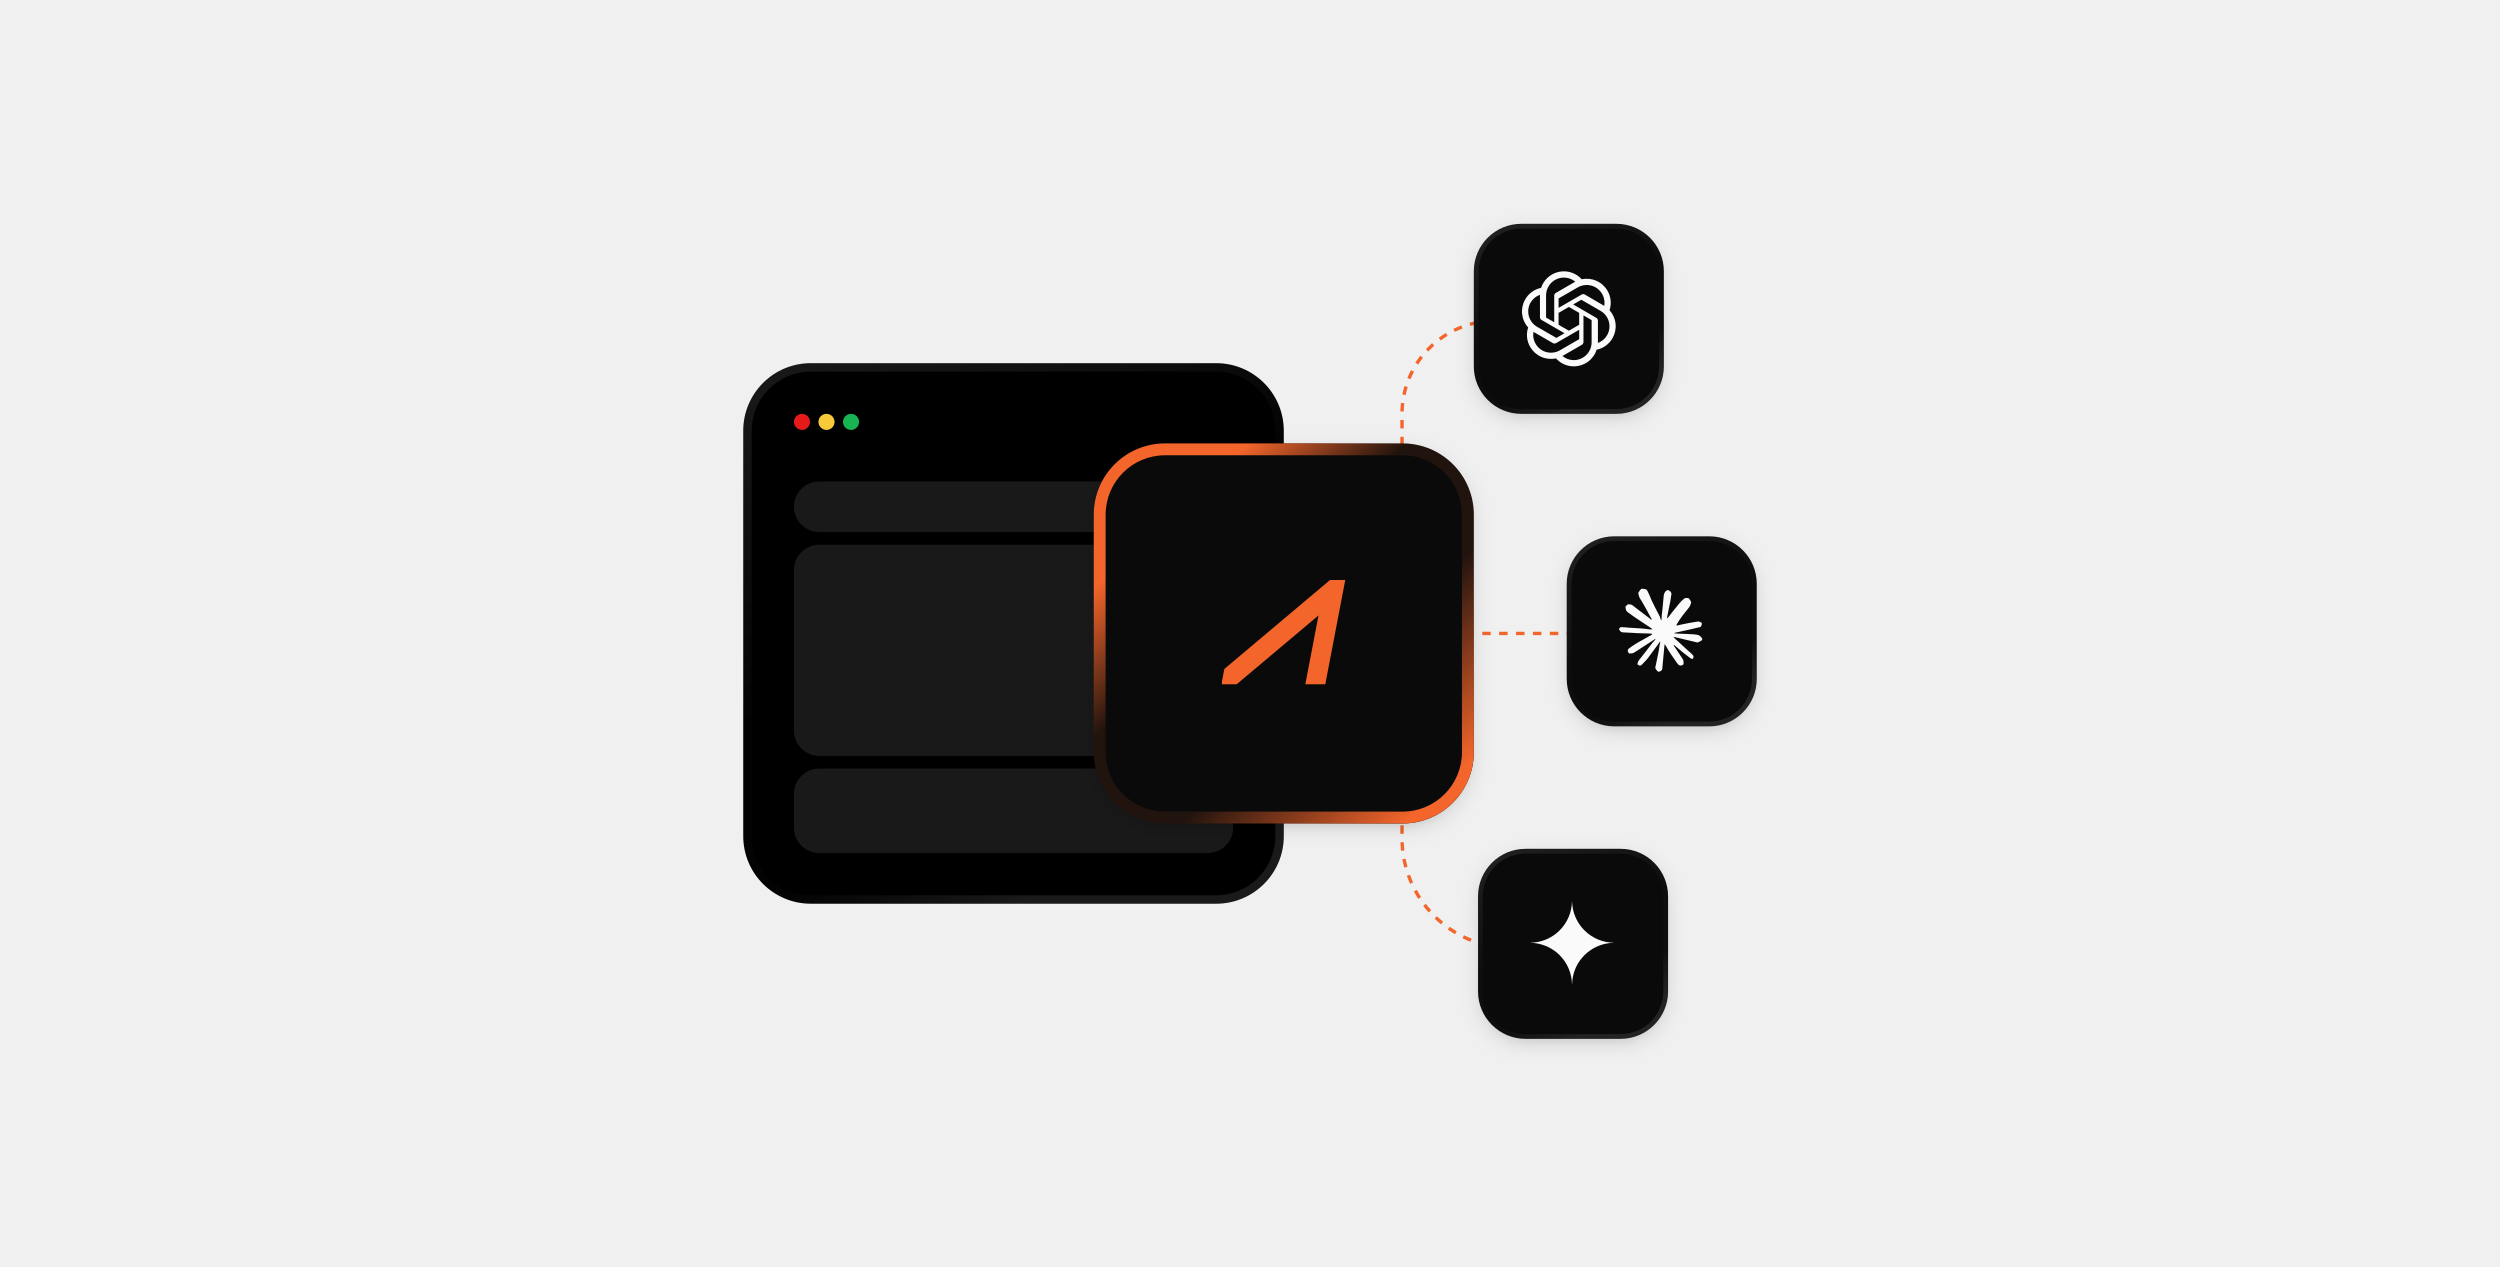
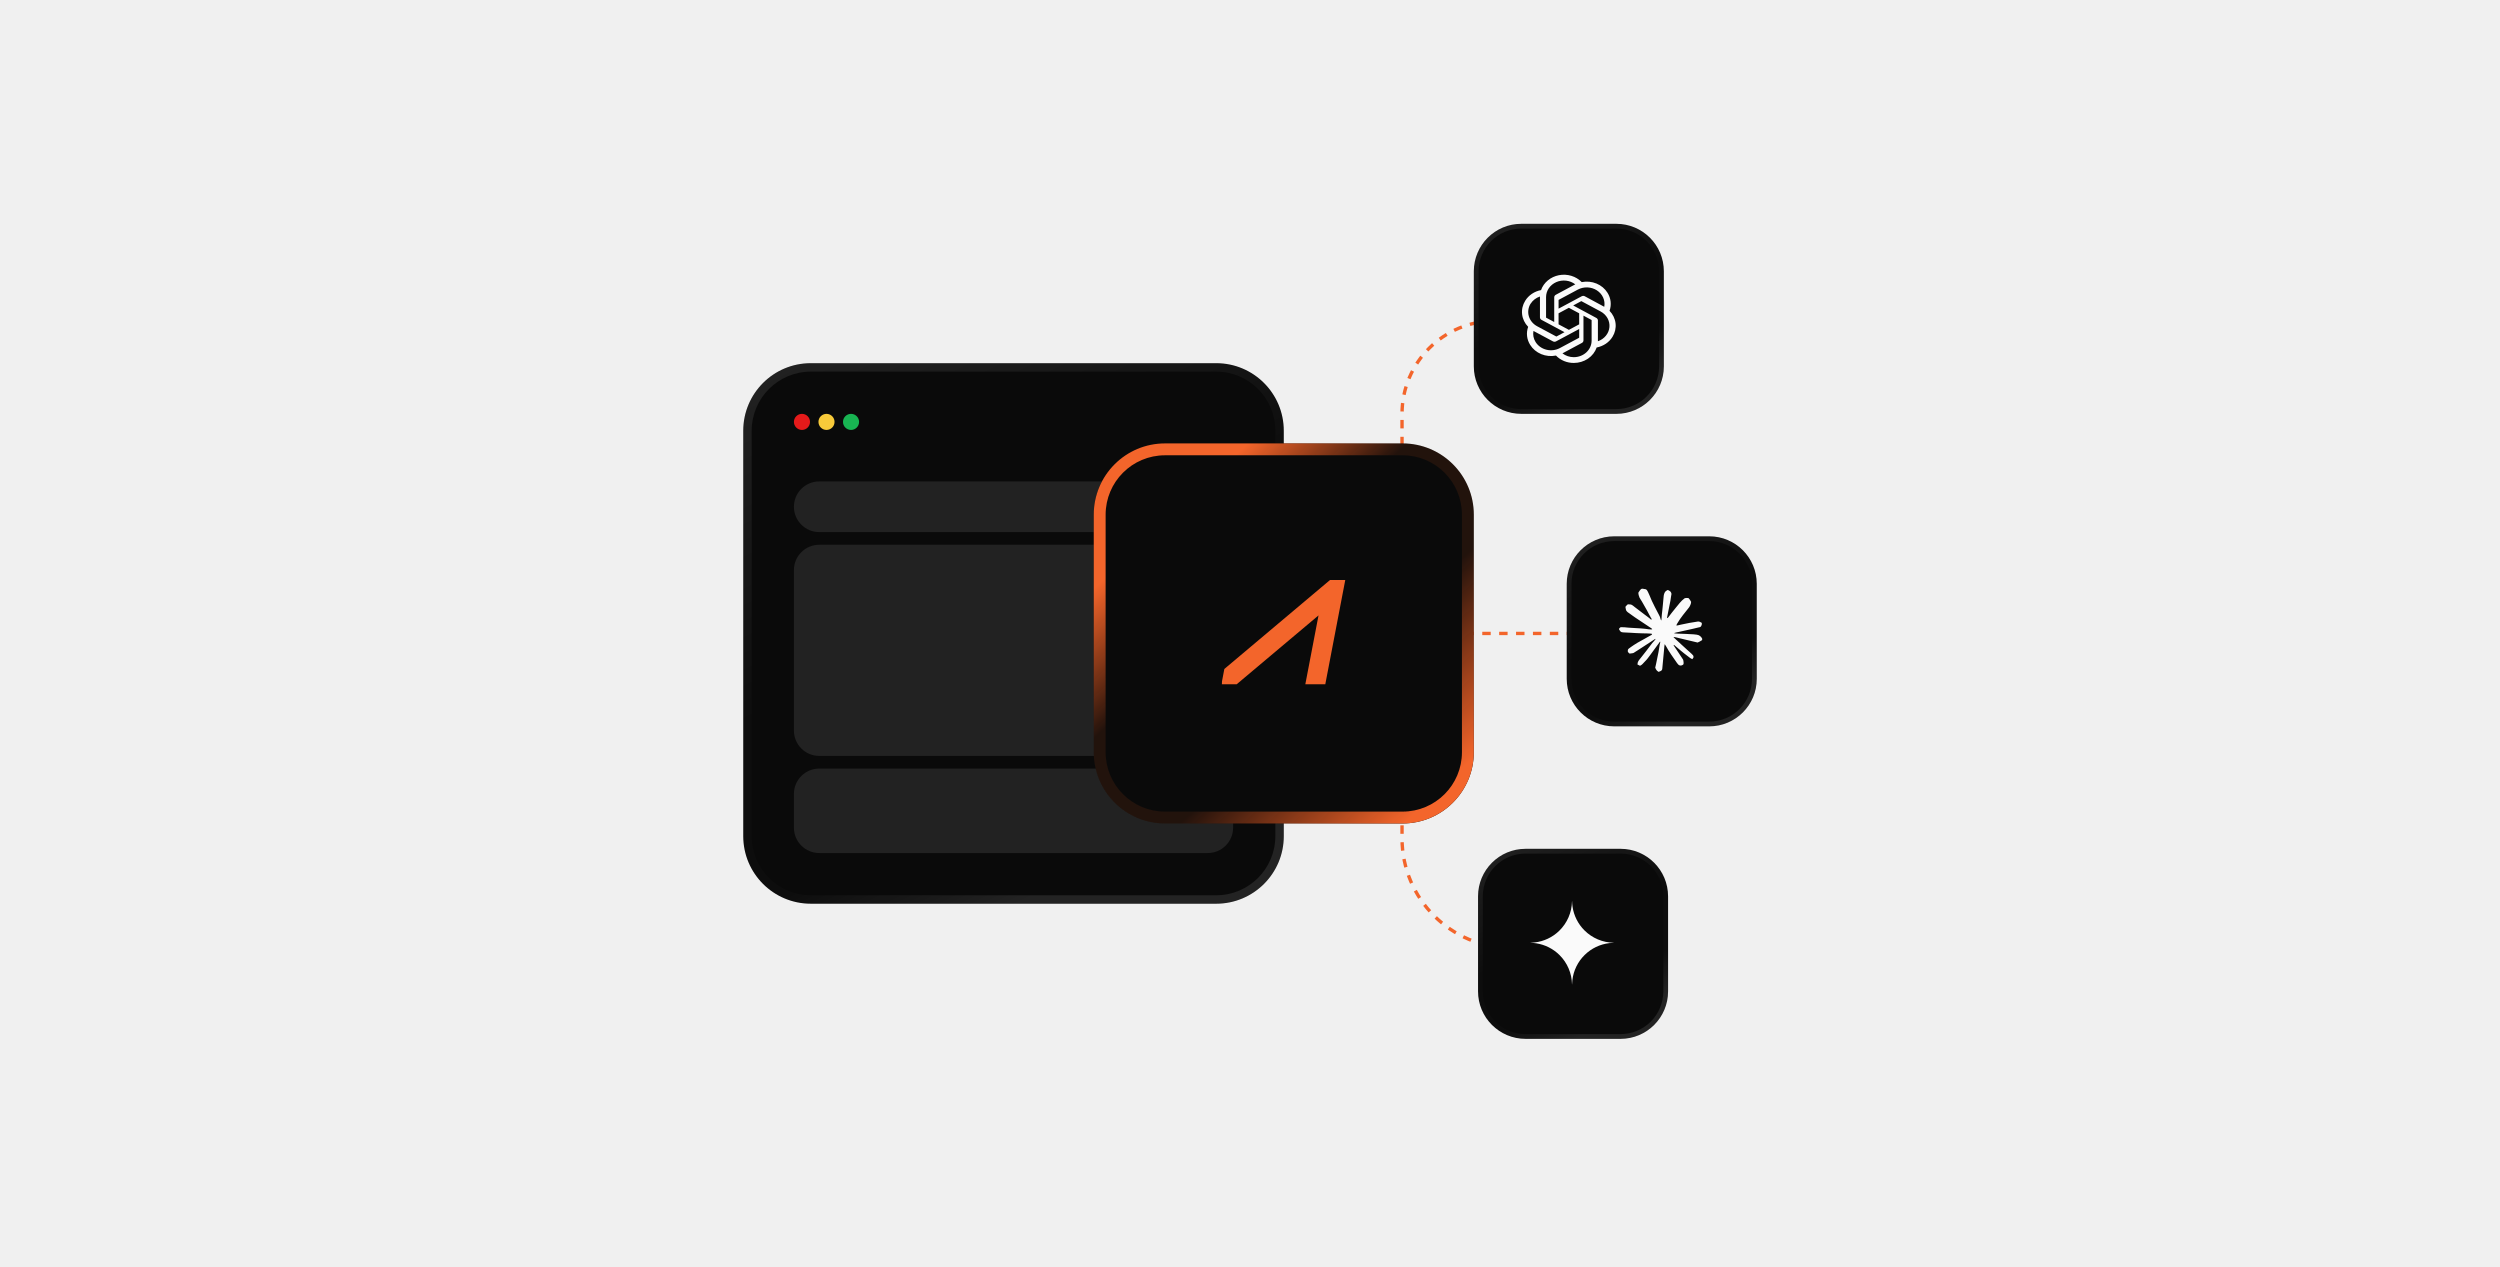
<svg xmlns="http://www.w3.org/2000/svg" width="592" height="300" viewBox="0 0 592 300" fill="none">
-   <g id="https://www.azion.com/assets/images/products/ai-applications.svg">
-     <g id="Connector line">
-       <path id="Connector line_2" d="M271 150H394" stroke="#F3652B" stroke-width="0.8" stroke-dasharray="2 2" />
-     </g>
-     <g id="Connector line_3">
-       <path id="Connector line_4" d="M354 76C341.85 76 332 85.85 332 98L332 150L332 198.5C332 212.859 343.641 224.5 358 224.5" stroke="#F3652B" stroke-width="0.8" stroke-dasharray="2 2" />
-     </g>
-     <g id="UI Element">
-       <mask id="path-7-inside-1_1616_203" fill="white">
-         <path d="M176 102C176 93.163 183.163 86 192 86H288C296.837 86 304 93.163 304 102V198C304 206.837 296.837 214 288 214H192C183.163 214 176 206.837 176 198V102Z" />
-       </mask>
-       <path d="M176 102C176 93.163 183.163 86 192 86H288C296.837 86 304 93.163 304 102V198C304 206.837 296.837 214 288 214H192C183.163 214 176 206.837 176 198V102Z" fill="black" />
-       <path d="M192 86V88H288V86V84H192V86ZM304 102H302V198H304H306V102H304ZM288 214V212H192V214V216H288V214ZM176 198H178V102H176H174V198H176ZM192 214V212C184.268 212 178 205.732 178 198H176H174C174 207.941 182.059 216 192 216V214ZM304 198H302C302 205.732 295.732 212 288 212V214V216C297.941 216 306 207.941 306 198H304ZM288 86V88C295.732 88 302 94.268 302 102H304H306C306 92.059 297.941 84 288 84V86ZM192 86V84C182.059 84 174 92.059 174 102H176H178C178 94.268 184.268 88 192 88V86Z" fill="url(#paint0_linear_1616_203)" fill-opacity="0.1" mask="url(#path-7-inside-1_1616_203)" />
-       <g id="Frame 636040">
-         <circle id="Ellipse 4" cx="189.905" cy="99.905" r="1.905" fill="#E51A1A" />
-         <circle id="Ellipse 5" cx="195.715" cy="99.905" r="1.905" fill="#F8CA3A" />
-         <circle id="Ellipse 6" cx="201.525" cy="99.905" r="1.905" fill="#18B452" />
+   <g id="All scenes">
+     <g id="ai-applications">
+       <g id="Connector line">
+         <path id="Connector line_2" d="M271 150H394" stroke="#F3652B" stroke-width="0.8" stroke-dasharray="2 2" />
      </g>
-       <g id="Frame 636041">
-         <path id="Rectangle 1151" d="M188 188C188 184.686 190.686 182 194 182H286C289.314 182 292 184.686 292 188V196C292 199.314 289.314 202 286 202H194C190.686 202 188 199.314 188 196V188Z" fill="white" fill-opacity="0.1" />
-         <path id="Rectangle 1152" d="M188 120C188 116.686 190.686 114 194 114H286C289.314 114 292 116.686 292 120C292 123.314 289.314 126 286 126H194C190.686 126 188 123.314 188 120Z" fill="white" fill-opacity="0.1" />
-         <path id="Rectangle 1153" d="M188 135C188 131.686 190.686 129 194 129H286C289.314 129 292 131.686 292 135V173C292 176.314 289.314 179 286 179H194C190.686 179 188 176.314 188 173V135Z" fill="white" fill-opacity="0.1" />
+       <g id="Connector line_3">
+         <path id="Connector line_4" d="M354 76C341.85 76 332 85.85 332 98L332 150L332 198.5C332 212.859 343.641 224.5 358 224.5" stroke="#F3652B" stroke-width="0.8" stroke-dasharray="2 2" />
      </g>
-     </g>
-     <g id="Icon box" filter="url(#filter0_dd_1616_203)">
-       <mask id="path-15-inside-2_1616_203" fill="white">
-         <path d="M259 121.875C259 112.555 266.555 105 275.875 105H332.125C341.445 105 349 112.555 349 121.875V178.125C349 187.445 341.445 195 332.125 195H275.875C266.555 195 259 187.445 259 178.125V121.875Z" />
-       </mask>
-       <path d="M259 121.875C259 112.555 266.555 105 275.875 105H332.125C341.445 105 349 112.555 349 121.875V178.125C349 187.445 341.445 195 332.125 195H275.875C266.555 195 259 187.445 259 178.125V121.875Z" fill="#0A0A0A" />
-       <path d="M275.875 105V107.812H332.125V105V102.188H275.875V105ZM349 121.875H346.188V178.125H349H351.812V121.875H349ZM332.125 195V192.188H275.875V195V197.812H332.125V195ZM259 178.125H261.812V121.875H259H256.188V178.125H259ZM275.875 195V192.188C268.108 192.188 261.812 185.892 261.812 178.125H259H256.188C256.188 188.998 265.002 197.812 275.875 197.812V195ZM349 178.125H346.188C346.188 185.892 339.892 192.188 332.125 192.188V195V197.812C342.998 197.812 351.812 188.998 351.812 178.125H349ZM332.125 105V107.812C339.892 107.812 346.188 114.108 346.188 121.875H349H351.812C351.812 111.002 342.998 102.188 332.125 102.188V105ZM275.875 105V102.188C265.002 102.188 256.188 111.002 256.188 121.875H259H261.812C261.812 114.108 268.108 107.812 275.875 107.812V105Z" fill="url(#paint1_linear_1616_203)" mask="url(#path-15-inside-2_1616_203)" />
-       <g id="Brand">
-         <g id="Frame" clip-path="url(#clip0_1616_203)">
-           <g id="Clip path group">
-             <mask id="mask0_1616_203" style="mask-type:luminance" maskUnits="userSpaceOnUse" x="289" y="137" width="30" height="26">
-               <g id="clip0_4263_24662">
-                 <path id="Vector" d="M318.766 137.344H289.234V162.656H318.766V137.344Z" fill="white" />
-               </g>
-             </mask>
-             <g mask="url(#mask0_1616_203)">
-               <g id="Group">
-                 <path id="Vector_2" fill-rule="evenodd" clip-rule="evenodd" d="M314.95 137.344L289.925 158.412L289.234 162.039H292.84L312.225 145.727L309.101 162.039H313.829L318.56 137.344H314.95Z" fill="#F3652B" />
+       <g id="UI Element">
+         <mask id="path-5-inside-1_1616_203" fill="white">
+           <path d="M176 102C176 93.163 183.163 86 192 86H288C296.837 86 304 93.163 304 102V198C304 206.837 296.837 214 288 214H192C183.163 214 176 206.837 176 198V102Z" />
+         </mask>
+         <path d="M176 102C176 93.163 183.163 86 192 86H288C296.837 86 304 93.163 304 102V198C304 206.837 296.837 214 288 214H192C183.163 214 176 206.837 176 198V102Z" fill="#0A0A0A" />
+         <path d="M192 86V88H288V86V84H192V86ZM304 102H302V198H304H306V102H304ZM288 214V212H192V214V216H288V214ZM176 198H178V102H176H174V198H176ZM192 214V212C184.268 212 178 205.732 178 198H176H174C174 207.941 182.059 216 192 216V214ZM304 198H302C302 205.732 295.732 212 288 212V214V216C297.941 216 306 207.941 306 198H304ZM288 86V88C295.732 88 302 94.268 302 102H304H306C306 92.059 297.941 84 288 84V86ZM192 86V84C182.059 84 174 92.059 174 102H176H178C178 94.268 184.268 88 192 88V86Z" fill="url(#paint0_linear_1616_203)" fill-opacity="0.1" mask="url(#path-5-inside-1_1616_203)" />
+         <g id="Frame 636040">
+           <circle id="Ellipse 4" cx="189.905" cy="99.905" r="1.905" fill="#E51A1A" />
+           <circle id="Ellipse 5" cx="195.715" cy="99.905" r="1.905" fill="#F8CA3A" />
+           <circle id="Ellipse 6" cx="201.525" cy="99.905" r="1.905" fill="#18B452" />
+         </g>
+         <g id="Frame 636041">
+           <path id="Rectangle 1151" d="M188 188C188 184.686 190.686 182 194 182H286C289.314 182 292 184.686 292 188V196C292 199.314 289.314 202 286 202H194C190.686 202 188 199.314 188 196V188Z" fill="white" fill-opacity="0.1" />
+           <path id="Rectangle 1152" d="M188 120C188 116.686 190.686 114 194 114H286C289.314 114 292 116.686 292 120C292 123.314 289.314 126 286 126H194C190.686 126 188 123.314 188 120Z" fill="white" fill-opacity="0.1" />
+           <path id="Rectangle 1153" d="M188 135C188 131.686 190.686 129 194 129H286C289.314 129 292 131.686 292 135V173C292 176.314 289.314 179 286 179H194C190.686 179 188 176.314 188 173V135Z" fill="white" fill-opacity="0.1" />
+         </g>
+       </g>
+       <g id="Icon box">
+         <mask id="path-13-inside-2_1616_203" fill="white">
+           <path d="M259 121.875C259 112.555 266.555 105 275.875 105H332.125C341.445 105 349 112.555 349 121.875V178.125C349 187.445 341.445 195 332.125 195H275.875C266.555 195 259 187.445 259 178.125V121.875Z" />
+         </mask>
+         <path d="M259 121.875C259 112.555 266.555 105 275.875 105H332.125C341.445 105 349 112.555 349 121.875V178.125C349 187.445 341.445 195 332.125 195H275.875C266.555 195 259 187.445 259 178.125V121.875Z" fill="#0A0A0A" />
+         <path d="M275.875 105V107.812H332.125V105V102.188H275.875V105ZM349 121.875H346.188V178.125H349H351.812V121.875H349ZM332.125 195V192.188H275.875V195V197.812H332.125V195ZM259 178.125H261.812V121.875H259H256.188V178.125H259ZM275.875 195V192.188C268.108 192.188 261.812 185.892 261.812 178.125H259H256.188C256.188 188.998 265.002 197.812 275.875 197.812V195ZM349 178.125H346.188C346.188 185.892 339.892 192.188 332.125 192.188V195V197.812C342.998 197.812 351.812 188.998 351.812 178.125H349ZM332.125 105V107.812C339.892 107.812 346.188 114.108 346.188 121.875H349H351.812C351.812 111.002 342.998 102.188 332.125 102.188V105ZM275.875 105V102.188C265.002 102.188 256.188 111.002 256.188 121.875H259H261.812C261.812 114.108 268.108 107.812 275.875 107.812V105Z" fill="url(#paint1_linear_1616_203)" mask="url(#path-13-inside-2_1616_203)" />
+         <g id="Brand">
+           <g id="Frame" clip-path="url(#clip0_1616_203)">
+             <g id="Clip path group">
+               <mask id="mask0_1616_203" style="mask-type:luminance" maskUnits="userSpaceOnUse" x="289" y="137" width="30" height="26">
+                 <g id="clip0_4263_24662">
+                   <path id="Vector" d="M318.766 137.344H289.234V162.656H318.766V137.344Z" fill="white" />
+                 </g>
+               </mask>
+               <g mask="url(#mask0_1616_203)">
+                 <g id="Group">
+                   <path id="Vector_2" fill-rule="evenodd" clip-rule="evenodd" d="M314.95 137.344L289.925 158.412L289.234 162.039H292.84L312.225 145.727L309.101 162.039H313.829L318.56 137.344H314.95Z" fill="#F3652B" />
+                 </g>
              </g>
            </g>
          </g>
        </g>
      </g>
-     </g>
-     <g id="Icon box_2" filter="url(#filter1_dd_1616_203)">
-       <mask id="path-19-inside-3_1616_203" fill="white">
-         <path d="M349 64.25C349 58.037 354.037 53 360.25 53H382.75C388.963 53 394 58.037 394 64.25V86.75C394 92.963 388.963 98 382.75 98H360.25C354.037 98 349 92.963 349 86.75V64.25Z" />
-       </mask>
-       <path d="M349 64.25C349 58.037 354.037 53 360.25 53H382.75C388.963 53 394 58.037 394 64.25V86.75C394 92.963 388.963 98 382.75 98H360.25C354.037 98 349 92.963 349 86.75V64.25Z" fill="#0A0A0A" />
-       <path d="M360.25 53V54.125H382.75V53V51.875H360.25V53ZM394 64.25H392.875V86.75H394H395.125V64.25H394ZM382.75 98V96.875H360.25V98V99.125H382.75V98ZM349 86.75H350.125V64.25H349H347.875V86.75H349ZM360.25 98V96.875C354.658 96.875 350.125 92.342 350.125 86.75H349H347.875C347.875 93.585 353.415 99.125 360.25 99.125V98ZM394 86.75H392.875C392.875 92.342 388.342 96.875 382.75 96.875V98V99.125C389.585 99.125 395.125 93.585 395.125 86.75H394ZM382.75 53V54.125C388.342 54.125 392.875 58.658 392.875 64.25H394H395.125C395.125 57.416 389.585 51.875 382.75 51.875V53ZM360.25 53V51.875C353.415 51.875 347.875 57.416 347.875 64.25H349H350.125C350.125 58.658 354.658 54.125 360.25 54.125V53Z" fill="url(#paint2_linear_1616_203)" fill-opacity="0.1" mask="url(#path-19-inside-3_1616_203)" />
-       <g id="ai-open">
-         <path id="Vector_3" d="M369.149 64.373C370.125 64.166 371.138 64.221 372.086 64.53C373.035 64.839 373.886 65.392 374.553 66.134C375.727 65.883 376.951 66.011 378.047 66.5C379.144 66.988 380.058 67.812 380.656 68.853C381.059 69.542 381.311 70.309 381.394 71.103C381.477 71.897 381.391 72.7 381.139 73.458C381.94 74.348 382.44 75.468 382.566 76.659C382.692 77.85 382.438 79.05 381.84 80.088C381.445 80.782 380.906 81.383 380.259 81.852C379.613 82.321 378.874 82.647 378.092 82.807C377.725 83.953 377.002 84.952 376.03 85.661C375.057 86.369 373.885 86.751 372.681 86.75C371.883 86.754 371.094 86.588 370.365 86.263C369.636 85.938 368.985 85.462 368.455 84.865C367.28 85.117 366.055 84.989 364.958 84.501C363.86 84.012 362.946 83.188 362.347 82.146C361.944 81.457 361.693 80.69 361.61 79.896C361.527 79.102 361.615 78.3 361.868 77.543C361.061 76.651 360.559 75.525 360.434 74.33C360.309 73.134 360.567 71.929 361.171 70.889C361.567 70.195 362.106 69.594 362.753 69.126C363.399 68.657 364.137 68.331 364.92 68.171C365.229 67.222 365.784 66.372 366.526 65.706C367.268 65.039 368.173 64.579 369.149 64.373ZM374.965 81.001C374.965 81.131 374.93 81.258 374.866 81.37C374.801 81.482 374.709 81.575 374.597 81.64L370.118 84.226L369.985 84.301C370.741 84.933 371.696 85.278 372.681 85.277C373.798 85.275 374.868 84.83 375.658 84.041C376.447 83.251 376.893 82.181 376.895 81.064V75.831C376.893 75.82 376.889 75.81 376.882 75.801C376.876 75.793 376.868 75.787 376.859 75.782L374.965 74.686V81.001ZM368.472 81.251C368.361 81.316 368.235 81.349 368.106 81.349C367.978 81.349 367.852 81.315 367.741 81.251L363.256 78.665L363.124 78.585C362.953 79.556 363.13 80.556 363.625 81.41C364.184 82.377 365.104 83.083 366.183 83.373C367.263 83.662 368.413 83.511 369.381 82.954L373.919 80.337C373.928 80.33 373.936 80.321 373.941 80.311C373.946 80.301 373.949 80.29 373.95 80.279V78.092L368.472 81.251ZM374.424 71L372.535 72.091L378.003 75.267C378.116 75.329 378.21 75.419 378.277 75.529C378.344 75.638 378.381 75.764 378.385 75.892V81.214C379.134 80.935 379.788 80.449 380.271 79.812C380.754 79.175 381.045 78.413 381.112 77.617C381.178 76.82 381.018 76.021 380.647 75.313C380.276 74.605 379.712 74.016 379.019 73.617L374.491 71C374.481 70.994 374.469 70.992 374.458 70.992C374.446 70.992 374.435 70.994 374.424 71ZM364.663 69.802C363.728 70.138 362.943 70.793 362.445 71.652V71.63C361.888 72.599 361.738 73.749 362.027 74.828C362.316 75.907 363.021 76.827 363.988 77.387L368.516 80C368.526 80.005 368.538 80.007 368.549 80.007C368.561 80.007 368.572 80.005 368.583 80L370.477 78.904L365.026 75.759C364.914 75.696 364.821 75.603 364.757 75.492C364.693 75.38 364.661 75.253 364.663 75.125V69.802ZM369.066 74.091L369.071 76.904L371.514 78.309L373.95 76.904V74.091L371.505 72.685L369.066 74.091ZM370.864 65.766C370.07 65.664 369.263 65.791 368.538 66.13C367.812 66.47 367.198 67.009 366.768 67.684C366.338 68.36 366.109 69.144 366.108 69.945V75.165C366.11 75.175 366.114 75.187 366.12 75.196C366.126 75.205 366.135 75.213 366.144 75.218L368.038 76.309L368.042 70.006C368.042 69.877 368.077 69.75 368.141 69.638C368.206 69.526 368.298 69.433 368.41 69.368L372.889 66.782L373.023 66.707C372.407 66.195 371.658 65.868 370.864 65.766ZM375.914 67.487C375.114 67.452 374.32 67.647 373.627 68.046L369.097 70.659C369.088 70.665 369.081 70.674 369.077 70.684C369.072 70.694 369.07 70.705 369.071 70.716V72.903L374.545 69.745C374.656 69.679 374.783 69.645 374.913 69.645C375.042 69.645 375.169 69.679 375.281 69.745L379.755 72.353L379.888 72.433V72.415C380.024 71.625 379.932 70.814 379.624 70.075C379.315 69.336 378.802 68.7 378.145 68.242C377.488 67.784 376.714 67.522 375.914 67.487Z" fill="#FAFAFA" />
+       <g id="Icon box_2">
+         <mask id="path-17-inside-3_1616_203" fill="white">
+           <path d="M349 64.25C349 58.037 354.037 53 360.25 53H382.75C388.963 53 394 58.037 394 64.25V86.75C394 92.963 388.963 98 382.75 98H360.25C354.037 98 349 92.963 349 86.75V64.25Z" />
+         </mask>
+         <path d="M349 64.25C349 58.037 354.037 53 360.25 53H382.75C388.963 53 394 58.037 394 64.25V86.75C394 92.963 388.963 98 382.75 98H360.25C354.037 98 349 92.963 349 86.75V64.25Z" fill="#0A0A0A" />
+         <path d="M360.25 53V54.125H382.75V53V51.875H360.25V53ZM394 64.25H392.875V86.75H394H395.125V64.25H394ZM382.75 98V96.875H360.25V98V99.125H382.75V98ZM349 86.75H350.125V64.25H349H347.875V86.75H349ZM360.25 98V96.875C354.658 96.875 350.125 92.342 350.125 86.75H349H347.875C347.875 93.585 353.415 99.125 360.25 99.125V98ZM394 86.75H392.875C392.875 92.342 388.342 96.875 382.75 96.875V98V99.125C389.585 99.125 395.125 93.585 395.125 86.75H394ZM382.75 53V54.125C388.342 54.125 392.875 58.658 392.875 64.25H394H395.125C395.125 57.416 389.585 51.875 382.75 51.875V53ZM360.25 53V51.875C353.415 51.875 347.875 57.416 347.875 64.25H349H350.125C350.125 58.658 354.658 54.125 360.25 54.125V53Z" fill="url(#paint2_linear_1616_203)" fill-opacity="0.1" mask="url(#path-17-inside-3_1616_203)" />
+         <g id="ai-open">
+           <path id="Vector_3" d="M369.149 65.168C370.125 64.976 371.138 65.026 372.086 65.313C373.035 65.6 373.886 66.114 374.553 66.803C375.727 66.57 376.951 66.688 378.047 67.142C379.144 67.596 380.058 68.361 380.656 69.328C381.059 69.967 381.311 70.679 381.394 71.416C381.477 72.154 381.391 72.9 381.139 73.603C381.94 74.43 382.44 75.47 382.566 76.576C382.692 77.682 382.438 78.796 381.84 79.76C381.445 80.404 380.906 80.963 380.259 81.398C379.613 81.833 378.874 82.135 378.092 82.285C377.725 83.349 377.002 84.277 376.03 84.935C375.057 85.593 373.884 85.947 372.681 85.946C371.883 85.95 371.093 85.796 370.364 85.495C369.635 85.193 368.984 84.75 368.455 84.196C367.28 84.43 366.055 84.311 364.958 83.857C363.86 83.403 362.946 82.638 362.347 81.67C361.944 81.031 361.692 80.319 361.61 79.582C361.527 78.844 361.615 78.099 361.868 77.396C361.061 76.568 360.558 75.523 360.433 74.413C360.308 73.302 360.567 72.183 361.171 71.218C361.567 70.574 362.105 70.015 362.751 69.58C363.398 69.144 364.137 68.843 364.919 68.694C365.229 67.813 365.783 67.024 366.525 66.405C367.267 65.786 368.173 65.359 369.149 65.168ZM374.965 80.608C374.965 80.728 374.93 80.846 374.866 80.95C374.801 81.054 374.709 81.141 374.597 81.202L370.118 83.602L369.985 83.672C370.741 84.259 371.696 84.58 372.681 84.579C373.798 84.576 374.868 84.163 375.658 83.43C376.447 82.697 376.893 81.703 376.895 80.665V75.806C376.893 75.797 376.888 75.788 376.882 75.78C376.876 75.772 376.868 75.766 376.859 75.761L374.965 74.744V80.608ZM368.472 80.838C368.361 80.899 368.235 80.931 368.106 80.931C367.977 80.931 367.851 80.899 367.74 80.838L363.256 78.438L363.123 78.364C362.952 79.266 363.13 80.194 363.625 80.987C364.184 81.885 365.104 82.541 366.183 82.81C367.262 83.079 368.413 82.938 369.381 82.42L373.918 79.991C373.928 79.985 373.936 79.977 373.941 79.967C373.946 79.958 373.949 79.948 373.95 79.937V77.907L368.472 80.838ZM374.424 71.321L372.535 72.335L378.003 75.283C378.116 75.341 378.21 75.425 378.277 75.527C378.344 75.629 378.381 75.745 378.385 75.864V80.806C379.134 80.547 379.788 80.095 380.271 79.503C380.754 78.912 381.045 78.205 381.112 77.465C381.178 76.726 381.018 75.983 380.647 75.326C380.276 74.668 379.711 74.121 379.019 73.751L374.491 71.321C374.481 71.316 374.469 71.313 374.458 71.313C374.446 71.313 374.435 71.316 374.424 71.321ZM364.662 70.21C363.728 70.521 362.942 71.129 362.445 71.926V71.906C361.888 72.805 361.738 73.873 362.027 74.874C362.316 75.876 363.021 76.731 363.988 77.251L368.516 79.677C368.526 79.682 368.538 79.685 368.549 79.685C368.561 79.685 368.572 79.682 368.583 79.677L370.477 78.661L365.026 75.74C364.914 75.681 364.821 75.595 364.757 75.492C364.693 75.388 364.66 75.27 364.662 75.151V70.21ZM369.066 74.192L369.071 76.802L371.514 78.108L373.95 76.802V74.192L371.505 72.886L369.066 74.192ZM370.864 66.461C370.07 66.367 369.263 66.483 368.538 66.798C367.812 67.114 367.198 67.615 366.768 68.242C366.338 68.869 366.109 69.597 366.108 70.34V75.188C366.11 75.198 366.114 75.208 366.12 75.216C366.126 75.225 366.134 75.233 366.143 75.238L368.038 76.251L368.042 70.398C368.042 70.278 368.077 70.16 368.141 70.056C368.206 69.952 368.298 69.866 368.41 69.805L372.889 67.405L373.023 67.335C372.407 66.859 371.658 66.556 370.864 66.461ZM375.914 68.059C375.113 68.027 374.32 68.206 373.625 68.578L369.097 71.003C369.088 71.009 369.081 71.018 369.077 71.027C369.072 71.036 369.07 71.047 369.071 71.057V73.087L374.543 70.156C374.655 70.095 374.782 70.063 374.912 70.063C375.041 70.063 375.168 70.095 375.28 70.156L379.755 72.577L379.888 72.651V72.634C380.024 71.901 379.932 71.148 379.624 70.461C379.315 69.775 378.802 69.185 378.145 68.759C377.488 68.334 376.714 68.091 375.914 68.059Z" fill="#FAFAFA" />
+         </g>
      </g>
-     </g>
-     <g id="Icon box_3" filter="url(#filter2_dd_1616_203)">
-       <mask id="path-22-inside-4_1616_203" fill="white">
-         <path d="M371 138.25C371 132.037 376.037 127 382.25 127H404.75C410.963 127 416 132.037 416 138.25V160.75C416 166.963 410.963 172 404.75 172H382.25C376.037 172 371 166.963 371 160.75V138.25Z" />
-       </mask>
-       <path d="M371 138.25C371 132.037 376.037 127 382.25 127H404.75C410.963 127 416 132.037 416 138.25V160.75C416 166.963 410.963 172 404.75 172H382.25C376.037 172 371 166.963 371 160.75V138.25Z" fill="#0A0A0A" />
-       <path d="M382.25 127V128.125H404.75V127V125.875H382.25V127ZM416 138.25H414.875V160.75H416H417.125V138.25H416ZM404.75 172V170.875H382.25V172V173.125H404.75V172ZM371 160.75H372.125V138.25H371H369.875V160.75H371ZM382.25 172V170.875C376.658 170.875 372.125 166.342 372.125 160.75H371H369.875C369.875 167.585 375.415 173.125 382.25 173.125V172ZM416 160.75H414.875C414.875 166.342 410.342 170.875 404.75 170.875V172V173.125C411.585 173.125 417.125 167.585 417.125 160.75H416ZM404.75 127V128.125C410.342 128.125 414.875 132.658 414.875 138.25H416H417.125C417.125 131.415 411.585 125.875 404.75 125.875V127ZM382.25 127V125.875C375.415 125.875 369.875 131.415 369.875 138.25H371H372.125C372.125 132.658 376.658 128.125 382.25 128.125V127Z" fill="url(#paint3_linear_1616_203)" fill-opacity="0.1" mask="url(#path-22-inside-4_1616_203)" />
-       <g id="pi-claude">
-         <path id="Vector_4" d="M388.812 139.406H389.035C389.367 139.549 389.679 139.395 389.972 139.708C390.221 139.973 390.943 141.806 391.147 142.261C391.586 143.242 392.112 144.178 392.597 145.136C392.76 145.456 392.949 145.77 393.084 146.103C393.169 146.314 393.221 146.771 393.379 146.906L393.41 146.903C393.435 146.797 393.445 146.647 393.449 146.537C393.475 145.871 393.552 145.234 393.632 144.573C393.677 144.182 393.716 143.789 393.751 143.396C393.796 142.848 393.847 142.3 393.903 141.752C393.956 141.208 393.953 140.77 394.219 140.281C394.367 140.008 394.641 139.833 394.907 139.7C395.352 139.866 395.73 140.083 395.805 140.606C395.822 140.723 395.743 140.959 395.73 141.084C395.645 141.902 395.482 142.655 395.312 143.454C395.113 144.359 394.932 145.268 394.77 146.18C394.758 146.25 394.735 146.334 394.789 146.372C394.879 146.353 394.979 146.267 395.034 146.196C395.608 145.457 396.162 144.711 396.762 143.992C397.425 143.197 398.051 142.308 398.893 141.69C399.06 141.573 399.748 141.566 399.882 141.662C399.975 141.728 400.444 142.413 400.453 142.509C400.487 142.884 400.18 143.556 399.966 143.832C399.012 145.063 397.969 146.24 397.201 147.594C397.127 147.726 396.987 147.949 396.965 148.089L396.975 148.12C397.226 148.134 397.756 147.978 398.027 147.918C399.352 147.621 400.688 147.377 402.032 147.181C402.394 147.128 402.644 147.311 402.949 147.467C403.06 147.775 402.974 147.924 402.862 148.216C402.734 148.548 402.403 148.524 402.114 148.6C401.727 148.714 401.345 148.793 400.954 148.88L397.454 149.658C397.247 149.706 396.571 149.826 396.427 149.909L396.419 149.934C396.694 150.149 401.535 150.027 402.28 150.427C402.632 150.615 402.956 150.911 403.094 151.296V151.336C403.065 151.433 403.055 151.489 403.039 151.589C402.792 151.772 402.289 152.034 401.999 152.153L399.19 151.485L397.768 151.149C397.573 151.101 396.443 150.799 396.308 150.839L396.296 150.873C396.337 150.956 396.771 151.344 396.867 151.438C397.731 152.284 398.651 153.04 399.526 153.88C399.948 154.286 400.57 154.762 400.942 155.217C400.999 155.286 401.025 155.53 401.037 155.634C400.953 155.814 400.839 155.93 400.756 156.09C400.28 155.914 399.977 155.61 399.572 155.313C398.523 154.545 397.552 153.681 396.562 152.84C396.507 152.793 396.401 152.715 396.328 152.725C396.288 152.803 396.361 152.896 396.408 152.968C397.115 154.043 397.855 155.102 398.547 156.186C398.616 156.295 398.634 156.547 398.651 156.671C398.698 157.111 398.763 157.39 398.258 157.554C397.509 157.796 397.208 157.105 396.848 156.614C396.466 156.091 396.097 155.558 395.742 155.015C395.516 154.676 395.279 154.321 395.07 153.98C394.933 153.756 394.349 152.678 394.231 152.562C394.218 152.567 394.195 152.571 394.192 152.583C394.126 152.853 394.11 153.145 394.088 153.422C393.955 155.057 393.764 156.684 393.629 158.319C393.603 158.632 393.466 158.816 393.168 158.934C393.102 158.96 392.801 159.066 392.772 159.094H392.75C392.271 158.821 392.169 158.579 391.955 158.106C392.016 157.811 392.099 157.494 392.164 157.192C392.369 156.259 392.56 155.324 392.737 154.386C392.888 153.593 392.961 152.785 393.167 152.005C393.167 152.005 393.149 151.968 393.147 151.965C393.094 151.953 393.075 151.96 393.037 152.008C392.74 152.385 392.457 152.802 392.176 153.191L390.858 154.99C390.387 155.635 390.015 156.163 389.436 156.722C389.018 157.126 388.922 157.389 388.36 157.657C388.153 157.545 387.96 157.449 387.748 157.347C387.777 156.621 388.089 156.368 388.516 155.818L389.793 154.192C390.294 153.556 390.768 152.9 391.266 152.262C391.357 152.146 392.096 151.373 392.042 151.282C391.979 151.278 391.972 151.282 391.91 151.321C391.462 151.61 391.012 151.909 390.567 152.2L387.885 153.946C387.571 154.151 387.16 154.433 386.836 154.611C386.679 154.698 386.115 154.733 385.883 154.771C385.708 154.635 385.624 154.546 385.488 154.371C385.445 154.105 385.432 153.799 385.662 153.616C386.062 153.299 386.495 153.019 386.916 152.727C387.462 152.348 388.072 152.028 388.654 151.703L391.121 150.323C391.172 150.236 391.228 150.182 391.172 150.09C391.02 150.001 389.187 149.974 388.859 149.972C387.925 149.968 386.988 149.872 386.059 149.832C385.653 149.816 385.246 149.797 384.84 149.774C384.567 149.76 384.023 149.765 383.8 149.596C383.686 149.511 383.494 149.192 383.406 149.058V148.872C383.413 148.859 383.42 148.845 383.427 148.832L383.436 148.816C383.504 148.693 383.724 148.52 383.86 148.515C384.421 148.492 385.038 148.58 385.596 148.628C386.91 148.743 388.234 148.748 389.545 148.898C389.793 148.926 391.102 149.159 391.247 148.996C391.229 148.915 391.078 148.804 391.008 148.756C389.702 147.861 388.369 147.006 387.055 146.123C386.616 145.828 386.203 145.487 385.761 145.194C385.538 145.045 385.313 144.9 385.153 144.679C384.953 144.396 384.993 144.023 384.897 143.7C385.042 143.529 385.287 143.211 385.466 143.098C385.632 143.088 385.985 143.116 386.15 143.141C386.465 143.189 386.9 143.592 387.158 143.79L388.402 144.739L389.86 145.846C390.083 146.013 390.85 146.57 390.98 146.748C391.03 146.696 391.086 146.649 391.141 146.602L391.13 146.591C390.97 146.425 390.183 144.867 389.997 144.532C389.622 143.859 389.189 143.117 388.804 142.439C388.644 142.158 388.361 141.772 388.227 141.493C388.089 141.207 387.956 140.667 387.963 140.347C388.138 140.071 388.372 139.673 388.633 139.482C388.657 139.464 388.771 139.424 388.812 139.406Z" fill="#FAFAFA" />
+       <g id="Icon box_3">
+         <mask id="path-20-inside-4_1616_203" fill="white">
+           <path d="M371 138.25C371 132.037 376.037 127 382.25 127H404.75C410.963 127 416 132.037 416 138.25V160.75C416 166.963 410.963 172 404.75 172H382.25C376.037 172 371 166.963 371 160.75V138.25Z" />
+         </mask>
+         <path d="M371 138.25C371 132.037 376.037 127 382.25 127H404.75C410.963 127 416 132.037 416 138.25V160.75C416 166.963 410.963 172 404.75 172H382.25C376.037 172 371 166.963 371 160.75V138.25Z" fill="#0A0A0A" />
+         <path d="M382.25 127V128.125H404.75V127V125.875H382.25V127ZM416 138.25H414.875V160.75H416H417.125V138.25H416ZM404.75 172V170.875H382.25V172V173.125H404.75V172ZM371 160.75H372.125V138.25H371H369.875V160.75H371ZM382.25 172V170.875C376.658 170.875 372.125 166.342 372.125 160.75H371H369.875C369.875 167.585 375.415 173.125 382.25 173.125V172ZM416 160.75H414.875C414.875 166.342 410.342 170.875 404.75 170.875V172V173.125C411.585 173.125 417.125 167.585 417.125 160.75H416ZM404.75 127V128.125C410.342 128.125 414.875 132.658 414.875 138.25H416H417.125C417.125 131.415 411.585 125.875 404.75 125.875V127ZM382.25 127V125.875C375.415 125.875 369.875 131.415 369.875 138.25H371H372.125C372.125 132.658 376.658 128.125 382.25 128.125V127Z" fill="url(#paint3_linear_1616_203)" fill-opacity="0.1" mask="url(#path-20-inside-4_1616_203)" />
+         <g id="pi-claude">
+           <path id="Vector_4" d="M388.812 139.406H389.035C389.367 139.549 389.679 139.395 389.972 139.708C390.221 139.973 390.943 141.806 391.147 142.261C391.586 143.242 392.112 144.178 392.597 145.136C392.76 145.456 392.949 145.77 393.084 146.103C393.169 146.314 393.221 146.771 393.379 146.906L393.41 146.903C393.435 146.797 393.445 146.647 393.449 146.537C393.475 145.871 393.552 145.234 393.632 144.573C393.677 144.182 393.716 143.789 393.751 143.396C393.796 142.848 393.847 142.3 393.903 141.752C393.956 141.208 393.953 140.77 394.219 140.281C394.367 140.008 394.641 139.833 394.907 139.7C395.352 139.866 395.73 140.083 395.805 140.606C395.822 140.723 395.743 140.959 395.73 141.084C395.645 141.902 395.482 142.655 395.312 143.454C395.113 144.359 394.932 145.268 394.77 146.18C394.758 146.25 394.735 146.334 394.789 146.372C394.879 146.353 394.979 146.267 395.034 146.196C395.608 145.457 396.162 144.711 396.762 143.992C397.425 143.197 398.051 142.308 398.893 141.69C399.06 141.573 399.748 141.566 399.882 141.662C399.975 141.728 400.444 142.413 400.453 142.509C400.487 142.884 400.18 143.556 399.966 143.832C399.012 145.063 397.969 146.24 397.201 147.594C397.127 147.726 396.987 147.949 396.965 148.089L396.975 148.12C397.226 148.134 397.756 147.978 398.027 147.918C399.352 147.621 400.688 147.377 402.032 147.181C402.394 147.128 402.644 147.311 402.949 147.467C403.06 147.775 402.974 147.924 402.862 148.216C402.734 148.548 402.403 148.524 402.114 148.6C401.727 148.714 401.345 148.793 400.954 148.88L397.454 149.658C397.247 149.706 396.571 149.826 396.427 149.909L396.419 149.934C396.694 150.149 401.535 150.027 402.28 150.427C402.632 150.615 402.956 150.911 403.094 151.296V151.336C403.065 151.433 403.055 151.489 403.039 151.589C402.792 151.772 402.289 152.034 401.999 152.153L399.19 151.485L397.768 151.149C397.573 151.101 396.443 150.799 396.308 150.839L396.296 150.873C396.337 150.956 396.771 151.344 396.867 151.438C397.731 152.284 398.651 153.04 399.526 153.88C399.948 154.286 400.57 154.762 400.942 155.217C400.999 155.286 401.025 155.53 401.037 155.634C400.953 155.814 400.839 155.93 400.756 156.09C400.28 155.914 399.977 155.61 399.572 155.313C398.523 154.545 397.552 153.681 396.562 152.84C396.507 152.793 396.401 152.715 396.328 152.725C396.288 152.803 396.361 152.896 396.408 152.968C397.115 154.043 397.855 155.102 398.547 156.186C398.616 156.295 398.634 156.547 398.651 156.671C398.698 157.111 398.763 157.39 398.258 157.554C397.509 157.796 397.208 157.105 396.848 156.614C396.466 156.091 396.097 155.558 395.742 155.015C395.516 154.676 395.279 154.321 395.07 153.98C394.933 153.756 394.349 152.678 394.231 152.562C394.218 152.567 394.195 152.571 394.192 152.583C394.126 152.853 394.11 153.145 394.088 153.422C393.955 155.057 393.764 156.684 393.629 158.319C393.603 158.632 393.466 158.816 393.168 158.934C393.102 158.96 392.801 159.066 392.772 159.094H392.75C392.271 158.821 392.169 158.579 391.955 158.106C392.016 157.811 392.099 157.494 392.164 157.192C392.369 156.259 392.56 155.324 392.737 154.386C392.888 153.593 392.961 152.785 393.167 152.005C393.167 152.005 393.149 151.968 393.147 151.965C393.094 151.953 393.075 151.96 393.037 152.008C392.74 152.385 392.457 152.802 392.176 153.191L390.858 154.99C390.387 155.635 390.015 156.163 389.436 156.722C389.018 157.126 388.922 157.389 388.36 157.657C388.153 157.545 387.96 157.449 387.748 157.347C387.777 156.621 388.089 156.368 388.516 155.818L389.793 154.192C390.294 153.556 390.768 152.9 391.266 152.262C391.357 152.146 392.096 151.373 392.042 151.282C391.979 151.278 391.972 151.282 391.91 151.321C391.462 151.61 391.012 151.909 390.567 152.2L387.885 153.946C387.571 154.151 387.16 154.433 386.836 154.611C386.679 154.698 386.115 154.733 385.883 154.771C385.708 154.635 385.624 154.546 385.488 154.371C385.445 154.105 385.432 153.799 385.662 153.616C386.062 153.299 386.495 153.019 386.916 152.727C387.462 152.348 388.072 152.028 388.654 151.703L391.121 150.323C391.172 150.236 391.228 150.182 391.172 150.09C391.02 150.001 389.187 149.974 388.859 149.972C387.925 149.968 386.988 149.872 386.059 149.832C385.653 149.816 385.246 149.797 384.84 149.774C384.567 149.76 384.023 149.765 383.8 149.596C383.686 149.511 383.494 149.192 383.406 149.058V148.872C383.413 148.859 383.42 148.845 383.427 148.832L383.436 148.816C383.504 148.693 383.724 148.52 383.86 148.515C384.421 148.492 385.038 148.58 385.596 148.628C386.91 148.743 388.234 148.748 389.545 148.898C389.793 148.926 391.102 149.159 391.247 148.996C391.229 148.915 391.078 148.804 391.008 148.756C389.702 147.861 388.369 147.006 387.055 146.123C386.616 145.828 386.203 145.487 385.761 145.194C385.538 145.045 385.313 144.9 385.153 144.679C384.953 144.396 384.993 144.023 384.897 143.7C385.042 143.529 385.287 143.211 385.466 143.098C385.632 143.088 385.985 143.116 386.15 143.141C386.465 143.189 386.9 143.592 387.158 143.79L388.402 144.739L389.86 145.846C390.083 146.013 390.85 146.57 390.98 146.748C391.03 146.696 391.086 146.649 391.141 146.602L391.13 146.591C390.97 146.425 390.183 144.867 389.997 144.532C389.622 143.859 389.189 143.117 388.804 142.439C388.644 142.158 388.361 141.772 388.227 141.493C388.089 141.207 387.956 140.667 387.963 140.347C388.138 140.071 388.372 139.673 388.633 139.482C388.657 139.464 388.771 139.424 388.812 139.406Z" fill="#FAFAFA" />
+         </g>
      </g>
-     </g>
-     <g id="Icon box_4" filter="url(#filter3_dd_1616_203)">
-       <mask id="path-25-inside-5_1616_203" fill="white">
-         <path d="M350 212.25C350 206.037 355.037 201 361.25 201H383.75C389.963 201 395 206.037 395 212.25V234.75C395 240.963 389.963 246 383.75 246H361.25C355.037 246 350 240.963 350 234.75V212.25Z" />
-       </mask>
-       <path d="M350 212.25C350 206.037 355.037 201 361.25 201H383.75C389.963 201 395 206.037 395 212.25V234.75C395 240.963 389.963 246 383.75 246H361.25C355.037 246 350 240.963 350 234.75V212.25Z" fill="#0A0A0A" />
-       <path d="M361.25 201V202.125H383.75V201V199.875H361.25V201ZM395 212.25H393.875V234.75H395H396.125V212.25H395ZM383.75 246V244.875H361.25V246V247.125H383.75V246ZM350 234.75H351.125V212.25H350H348.875V234.75H350ZM361.25 246V244.875C355.658 244.875 351.125 240.342 351.125 234.75H350H348.875C348.875 241.585 354.415 247.125 361.25 247.125V246ZM395 234.75H393.875C393.875 240.342 389.342 244.875 383.75 244.875V246V247.125C390.585 247.125 396.125 241.585 396.125 234.75H395ZM383.75 201V202.125C389.342 202.125 393.875 206.658 393.875 212.25H395H396.125C396.125 205.415 390.585 199.875 383.75 199.875V201ZM361.25 201V199.875C354.415 199.875 348.875 205.415 348.875 212.25H350H351.125C351.125 206.658 355.658 202.125 361.25 202.125V201Z" fill="url(#paint4_linear_1616_203)" fill-opacity="0.1" mask="url(#path-25-inside-5_1616_203)" />
-       <g id="pi-gemini">
-         <path id="Vector_5" d="M372.251 213.414L372.271 213.406C372.269 213.789 372.324 214.347 372.379 214.718C372.692 216.828 373.673 218.782 375.179 220.294C377.021 222.146 379.515 223.203 382.127 223.241H382.138L382.145 223.26C381.824 223.258 381.427 223.292 381.109 223.328C378.886 223.585 376.814 224.582 375.226 226.158C373.617 227.753 372.598 229.848 372.338 232.098C372.306 232.38 372.272 232.773 372.27 233.061C372.27 233.071 372.27 233.082 372.27 233.093L372.251 233.094C372.208 230.473 371.138 227.974 369.27 226.134C367.774 224.659 365.851 223.693 363.774 223.375C363.386 223.316 362.799 223.256 362.406 223.26L362.414 223.241C362.714 223.24 363.108 223.207 363.405 223.173C365.589 222.923 367.629 221.957 369.207 220.427C371.111 218.585 372.205 216.063 372.251 213.414Z" fill="#FAFAFA" />
+       <g id="Icon box_4">
+         <mask id="path-23-inside-5_1616_203" fill="white">
+           <path d="M350 212.25C350 206.037 355.037 201 361.25 201H383.75C389.963 201 395 206.037 395 212.25V234.75C395 240.963 389.963 246 383.75 246H361.25C355.037 246 350 240.963 350 234.75V212.25Z" />
+         </mask>
+         <path d="M350 212.25C350 206.037 355.037 201 361.25 201H383.75C389.963 201 395 206.037 395 212.25V234.75C395 240.963 389.963 246 383.75 246H361.25C355.037 246 350 240.963 350 234.75V212.25Z" fill="#0A0A0A" />
+         <path d="M361.25 201V202.125H383.75V201V199.875H361.25V201ZM395 212.25H393.875V234.75H395H396.125V212.25H395ZM383.75 246V244.875H361.25V246V247.125H383.75V246ZM350 234.75H351.125V212.25H350H348.875V234.75H350ZM361.25 246V244.875C355.658 244.875 351.125 240.342 351.125 234.75H350H348.875C348.875 241.585 354.415 247.125 361.25 247.125V246ZM395 234.75H393.875C393.875 240.342 389.342 244.875 383.75 244.875V246V247.125C390.585 247.125 396.125 241.585 396.125 234.75H395ZM383.75 201V202.125C389.342 202.125 393.875 206.658 393.875 212.25H395H396.125C396.125 205.415 390.585 199.875 383.75 199.875V201ZM361.25 201V199.875C354.415 199.875 348.875 205.415 348.875 212.25H350H351.125C351.125 206.658 355.658 202.125 361.25 202.125V201Z" fill="url(#paint4_linear_1616_203)" fill-opacity="0.1" mask="url(#path-23-inside-5_1616_203)" />
+         <g id="pi-gemini">
+           <path id="Vector_5" d="M372.251 213.414L372.271 213.406C372.269 213.789 372.324 214.347 372.379 214.718C372.692 216.828 373.673 218.782 375.179 220.294C377.021 222.146 379.515 223.203 382.127 223.241H382.138L382.145 223.26C381.824 223.258 381.427 223.292 381.109 223.328C378.886 223.585 376.814 224.582 375.226 226.158C373.617 227.753 372.598 229.848 372.338 232.098C372.306 232.38 372.272 232.773 372.27 233.061C372.27 233.071 372.27 233.082 372.27 233.093L372.251 233.094C372.208 230.473 371.138 227.974 369.27 226.134C367.774 224.659 365.851 223.693 363.774 223.375C363.386 223.316 362.799 223.256 362.406 223.26L362.414 223.241C362.714 223.24 363.108 223.207 363.405 223.173C365.589 222.923 367.629 221.957 369.207 220.427C371.111 218.585 372.205 216.063 372.251 213.414Z" fill="#FAFAFA" />
+         </g>
      </g>
    </g>
  </g>
  <defs>
-     <filter id="filter0_dd_1616_203" x="254.781" y="102.188" width="98.438" height="98.438" filterUnits="userSpaceOnUse" color-interpolation-filters="sRGB">
-       <feFlood flood-opacity="0" result="BackgroundImageFix" />
-       <feColorMatrix in="SourceAlpha" type="matrix" values="0 0 0 0 0 0 0 0 0 0 0 0 0 0 0 0 0 0 127 0" result="hardAlpha" />
-       <feMorphology radius="1.406" operator="erode" in="SourceAlpha" result="effect1_dropShadow_1616_203" />
-       <feOffset dy="1.406" />
-       <feGaussianBlur stdDeviation="1.406" />
-       <feColorMatrix type="matrix" values="0 0 0 0 0 0 0 0 0 0 0 0 0 0 0 0 0 0 0.1 0" />
-       <feBlend mode="normal" in2="BackgroundImageFix" result="effect1_dropShadow_1616_203" />
-       <feColorMatrix in="SourceAlpha" type="matrix" values="0 0 0 0 0 0 0 0 0 0 0 0 0 0 0 0 0 0 127 0" result="hardAlpha" />
-       <feOffset dy="1.406" />
-       <feGaussianBlur stdDeviation="2.109" />
-       <feColorMatrix type="matrix" values="0 0 0 0 0 0 0 0 0 0 0 0 0 0 0 0 0 0 0.1 0" />
-       <feBlend mode="normal" in2="effect1_dropShadow_1616_203" result="effect2_dropShadow_1616_203" />
-       <feBlend mode="normal" in="SourceGraphic" in2="effect2_dropShadow_1616_203" result="shape" />
-     </filter>
-     <filter id="filter1_dd_1616_203" x="344.781" y="50.188" width="53.438" height="53.438" filterUnits="userSpaceOnUse" color-interpolation-filters="sRGB">
-       <feFlood flood-opacity="0" result="BackgroundImageFix" />
-       <feColorMatrix in="SourceAlpha" type="matrix" values="0 0 0 0 0 0 0 0 0 0 0 0 0 0 0 0 0 0 127 0" result="hardAlpha" />
-       <feMorphology radius="1.406" operator="erode" in="SourceAlpha" result="effect1_dropShadow_1616_203" />
-       <feOffset dy="1.406" />
-       <feGaussianBlur stdDeviation="1.406" />
-       <feColorMatrix type="matrix" values="0 0 0 0 0 0 0 0 0 0 0 0 0 0 0 0 0 0 0.1 0" />
-       <feBlend mode="normal" in2="BackgroundImageFix" result="effect1_dropShadow_1616_203" />
-       <feColorMatrix in="SourceAlpha" type="matrix" values="0 0 0 0 0 0 0 0 0 0 0 0 0 0 0 0 0 0 127 0" result="hardAlpha" />
-       <feOffset dy="1.406" />
-       <feGaussianBlur stdDeviation="2.109" />
-       <feColorMatrix type="matrix" values="0 0 0 0 0 0 0 0 0 0 0 0 0 0 0 0 0 0 0.1 0" />
-       <feBlend mode="normal" in2="effect1_dropShadow_1616_203" result="effect2_dropShadow_1616_203" />
-       <feBlend mode="normal" in="SourceGraphic" in2="effect2_dropShadow_1616_203" result="shape" />
-     </filter>
-     <filter id="filter2_dd_1616_203" x="366.781" y="124.188" width="53.438" height="53.438" filterUnits="userSpaceOnUse" color-interpolation-filters="sRGB">
-       <feFlood flood-opacity="0" result="BackgroundImageFix" />
-       <feColorMatrix in="SourceAlpha" type="matrix" values="0 0 0 0 0 0 0 0 0 0 0 0 0 0 0 0 0 0 127 0" result="hardAlpha" />
-       <feMorphology radius="1.406" operator="erode" in="SourceAlpha" result="effect1_dropShadow_1616_203" />
-       <feOffset dy="1.406" />
-       <feGaussianBlur stdDeviation="1.406" />
-       <feColorMatrix type="matrix" values="0 0 0 0 0 0 0 0 0 0 0 0 0 0 0 0 0 0 0.1 0" />
-       <feBlend mode="normal" in2="BackgroundImageFix" result="effect1_dropShadow_1616_203" />
-       <feColorMatrix in="SourceAlpha" type="matrix" values="0 0 0 0 0 0 0 0 0 0 0 0 0 0 0 0 0 0 127 0" result="hardAlpha" />
-       <feOffset dy="1.406" />
-       <feGaussianBlur stdDeviation="2.109" />
-       <feColorMatrix type="matrix" values="0 0 0 0 0 0 0 0 0 0 0 0 0 0 0 0 0 0 0.1 0" />
-       <feBlend mode="normal" in2="effect1_dropShadow_1616_203" result="effect2_dropShadow_1616_203" />
-       <feBlend mode="normal" in="SourceGraphic" in2="effect2_dropShadow_1616_203" result="shape" />
-     </filter>
-     <filter id="filter3_dd_1616_203" x="345.781" y="198.188" width="53.438" height="53.438" filterUnits="userSpaceOnUse" color-interpolation-filters="sRGB">
-       <feFlood flood-opacity="0" result="BackgroundImageFix" />
-       <feColorMatrix in="SourceAlpha" type="matrix" values="0 0 0 0 0 0 0 0 0 0 0 0 0 0 0 0 0 0 127 0" result="hardAlpha" />
-       <feMorphology radius="1.406" operator="erode" in="SourceAlpha" result="effect1_dropShadow_1616_203" />
-       <feOffset dy="1.406" />
-       <feGaussianBlur stdDeviation="1.406" />
-       <feColorMatrix type="matrix" values="0 0 0 0 0 0 0 0 0 0 0 0 0 0 0 0 0 0 0.1 0" />
-       <feBlend mode="normal" in2="BackgroundImageFix" result="effect1_dropShadow_1616_203" />
-       <feColorMatrix in="SourceAlpha" type="matrix" values="0 0 0 0 0 0 0 0 0 0 0 0 0 0 0 0 0 0 127 0" result="hardAlpha" />
-       <feOffset dy="1.406" />
-       <feGaussianBlur stdDeviation="2.109" />
-       <feColorMatrix type="matrix" values="0 0 0 0 0 0 0 0 0 0 0 0 0 0 0 0 0 0 0.1 0" />
-       <feBlend mode="normal" in2="effect1_dropShadow_1616_203" result="effect2_dropShadow_1616_203" />
-       <feBlend mode="normal" in="SourceGraphic" in2="effect2_dropShadow_1616_203" result="shape" />
-     </filter>
    <linearGradient id="paint0_linear_1616_203" x1="176" y1="86" x2="240" y2="214" gradientUnits="userSpaceOnUse">
      <stop stop-color="white" />
      <stop offset="0.548" stop-color="white" stop-opacity="0.1" />
      <stop offset="0.817" stop-color="white" stop-opacity="0.1" />
      <stop offset="1" stop-color="white" />
    </linearGradient>
    <linearGradient id="paint1_linear_1616_203" x1="277.633" y1="121.875" x2="339.859" y2="187.969" gradientUnits="userSpaceOnUse">
      <stop stop-color="#F3652B" />
-       <stop offset="0.285" stop-color="#F3652B" stop-opacity="0.1" />
-       <stop offset="0.6" stop-color="#F3652B" stop-opacity="0.1" />
+       <stop offset="0.285" stop-color="#FE601F" stop-opacity="0.1" />
+       <stop offset="0.6" stop-color="#FE601F" stop-opacity="0.1" />
      <stop offset="1" stop-color="#F3652B" />
    </linearGradient>
    <linearGradient id="paint2_linear_1616_203" x1="349" y1="53" x2="371.5" y2="98" gradientUnits="userSpaceOnUse">
      <stop stop-color="white" />
      <stop offset="0.548" stop-color="white" stop-opacity="0.1" />
      <stop offset="0.817" stop-color="white" stop-opacity="0.1" />
      <stop offset="1" stop-color="white" />
    </linearGradient>
    <linearGradient id="paint3_linear_1616_203" x1="371" y1="127" x2="393.5" y2="172" gradientUnits="userSpaceOnUse">
      <stop stop-color="white" />
      <stop offset="0.548" stop-color="white" stop-opacity="0.1" />
      <stop offset="0.817" stop-color="white" stop-opacity="0.1" />
      <stop offset="1" stop-color="white" />
    </linearGradient>
    <linearGradient id="paint4_linear_1616_203" x1="350" y1="201" x2="372.5" y2="246" gradientUnits="userSpaceOnUse">
      <stop stop-color="white" />
      <stop offset="0.548" stop-color="white" stop-opacity="0.1" />
      <stop offset="0.817" stop-color="white" stop-opacity="0.1" />
      <stop offset="1" stop-color="white" />
    </linearGradient>
    <clipPath id="clip0_1616_203">
      <rect width="29.531" height="25.312" fill="white" transform="translate(289.234 137.344)" />
    </clipPath>
  </defs>
</svg>
